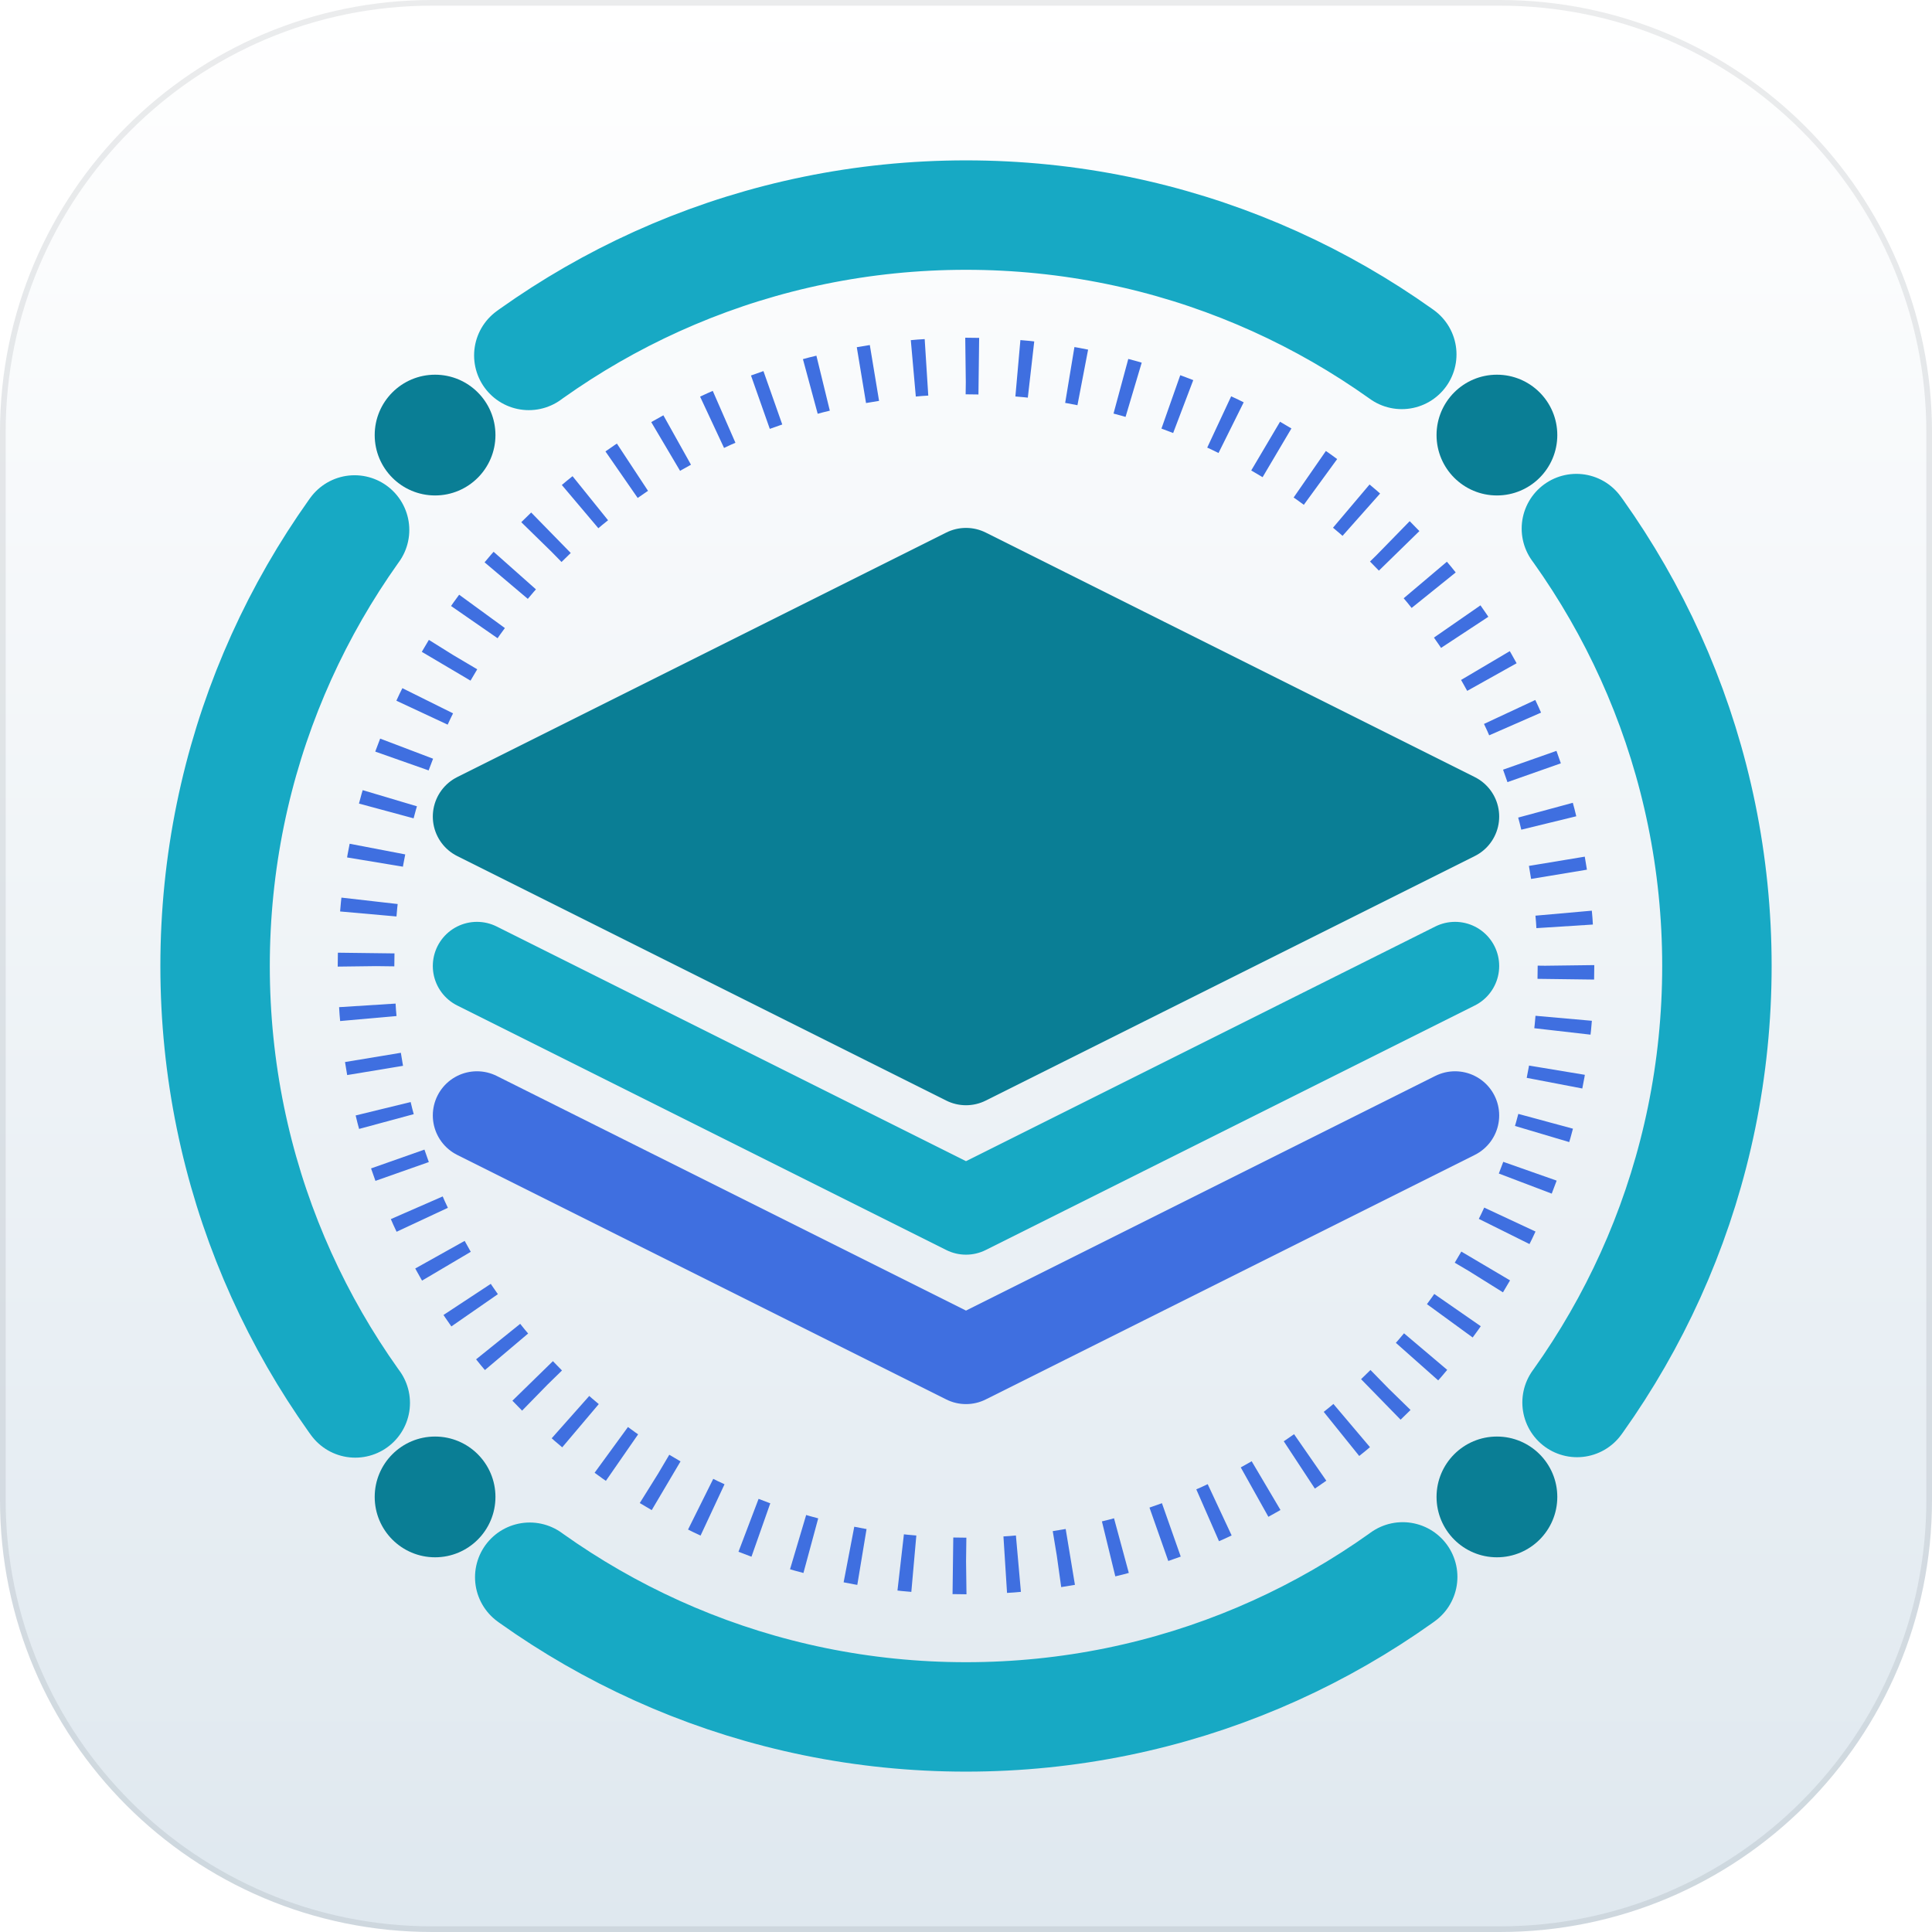
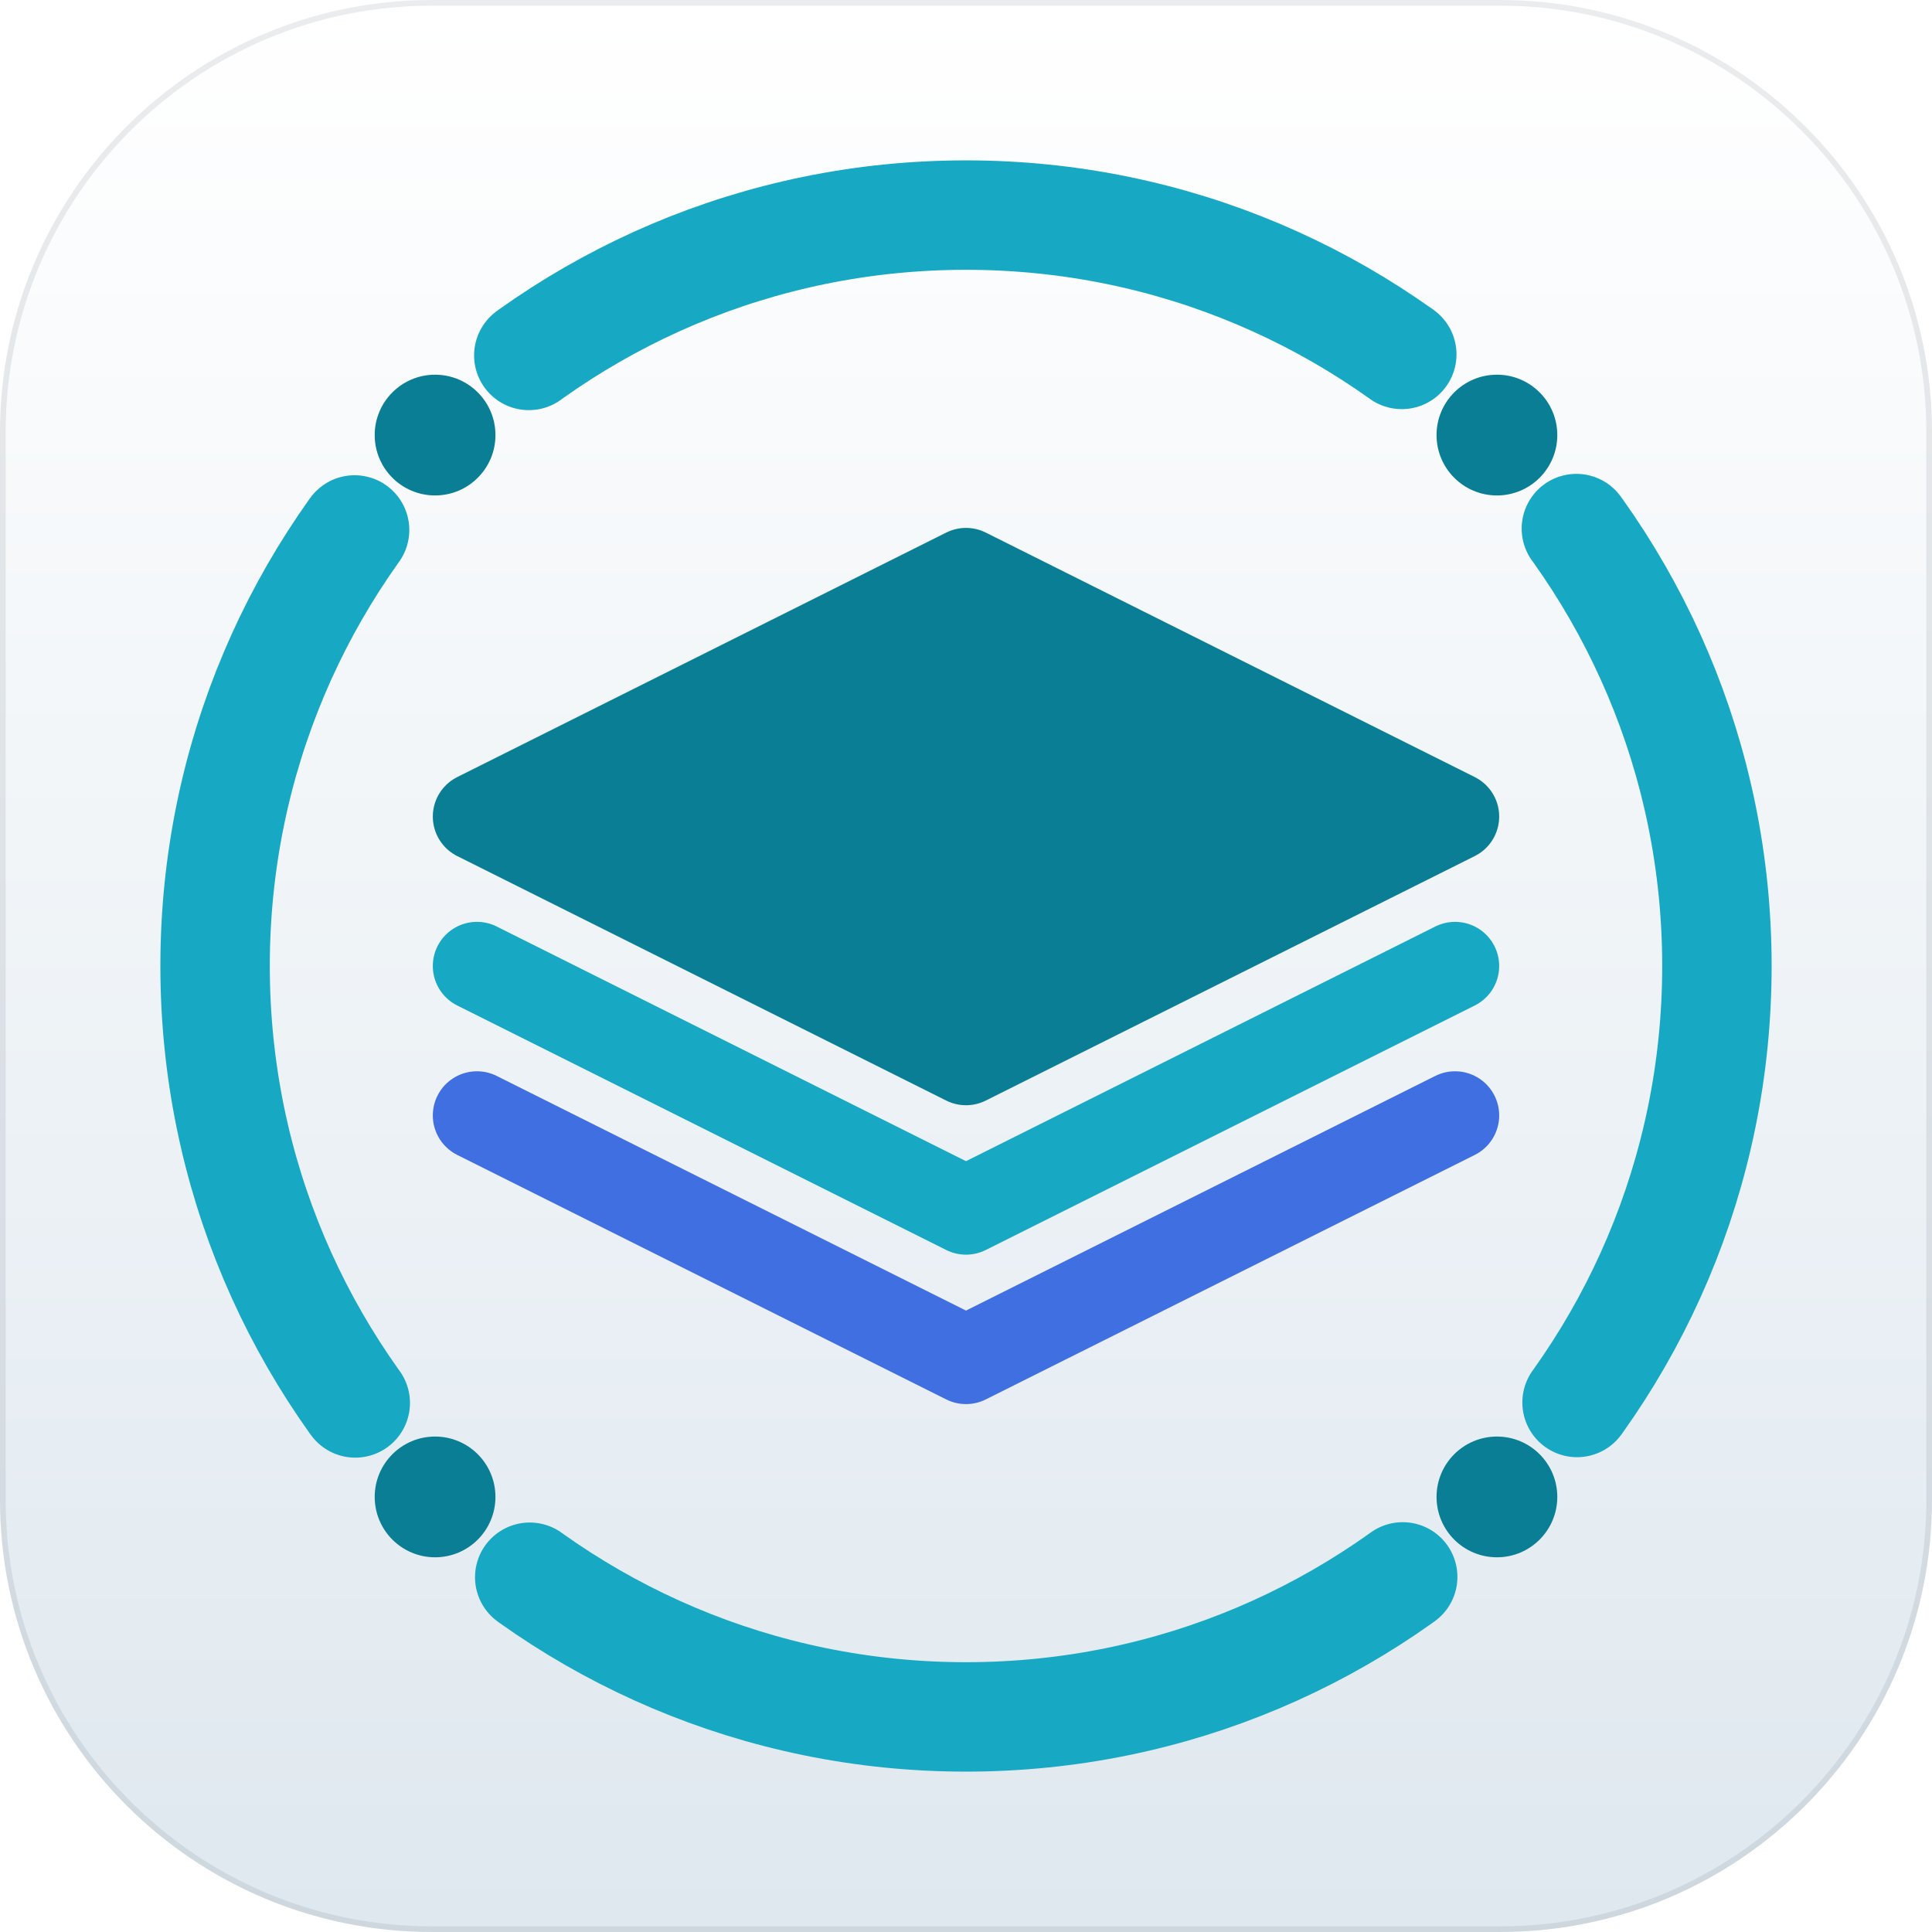
<svg xmlns="http://www.w3.org/2000/svg" viewBox="0 0 1024 1024" width="1024" height="1024">
  <defs>
    <linearGradient id="t-bg" gradientUnits="userSpaceOnUse" x1="0" y1="0" x2="0" y2="1024">
      <stop offset="0" stop-color="#ffffff" />
      <stop offset="1" stop-color="#dfe8ef" />
    </linearGradient>
  </defs>
  <rect x="0" y="0" width="1024" height="1024" rx="229" fill="url(#t-bg)" />
  <rect x="1.5" y="1.5" width="1021" height="1021" rx="227.5" fill="none" stroke="#0b1220" stroke-opacity=".08" stroke-width="3" />
  <g>
-     <circle cx="512" cy="512" r="318" fill="none" stroke-width="30" stroke-dasharray="7 20.75" stroke="#3f6fe0" />
    <circle cx="512" cy="512" r="398" fill="none" stroke-width="58" stroke-dasharray="493.8 131.3" stroke-dashoffset="246.9" stroke="#17a9c4" stroke-linecap="round" />
    <g fill="#0a7e95">
      <circle cx="793.4" cy="793.4" r="32" />
      <circle cx="230.6" cy="793.4" r="32" />
      <circle cx="230.6" cy="230.6" r="32" />
      <circle cx="793.4" cy="230.6" r="32" />
    </g>
    <g transform="translate(512 512) scale(0.9) translate(-512 -494)">
      <path d="M224 582L512 726L800 582" fill="none" stroke="#3f6fe0" stroke-width="52" stroke-linecap="round" stroke-linejoin="round" />
      <path d="M224 494L512 638L800 494" fill="none" stroke="#17a9c4" stroke-width="52" stroke-linecap="round" stroke-linejoin="round" />
      <path d="M512 262L800 406L512 550L224 406Z" fill="#0a7e95" stroke="#0a7e95" stroke-width="52" stroke-linejoin="round" />
    </g>
  </g>
</svg>
